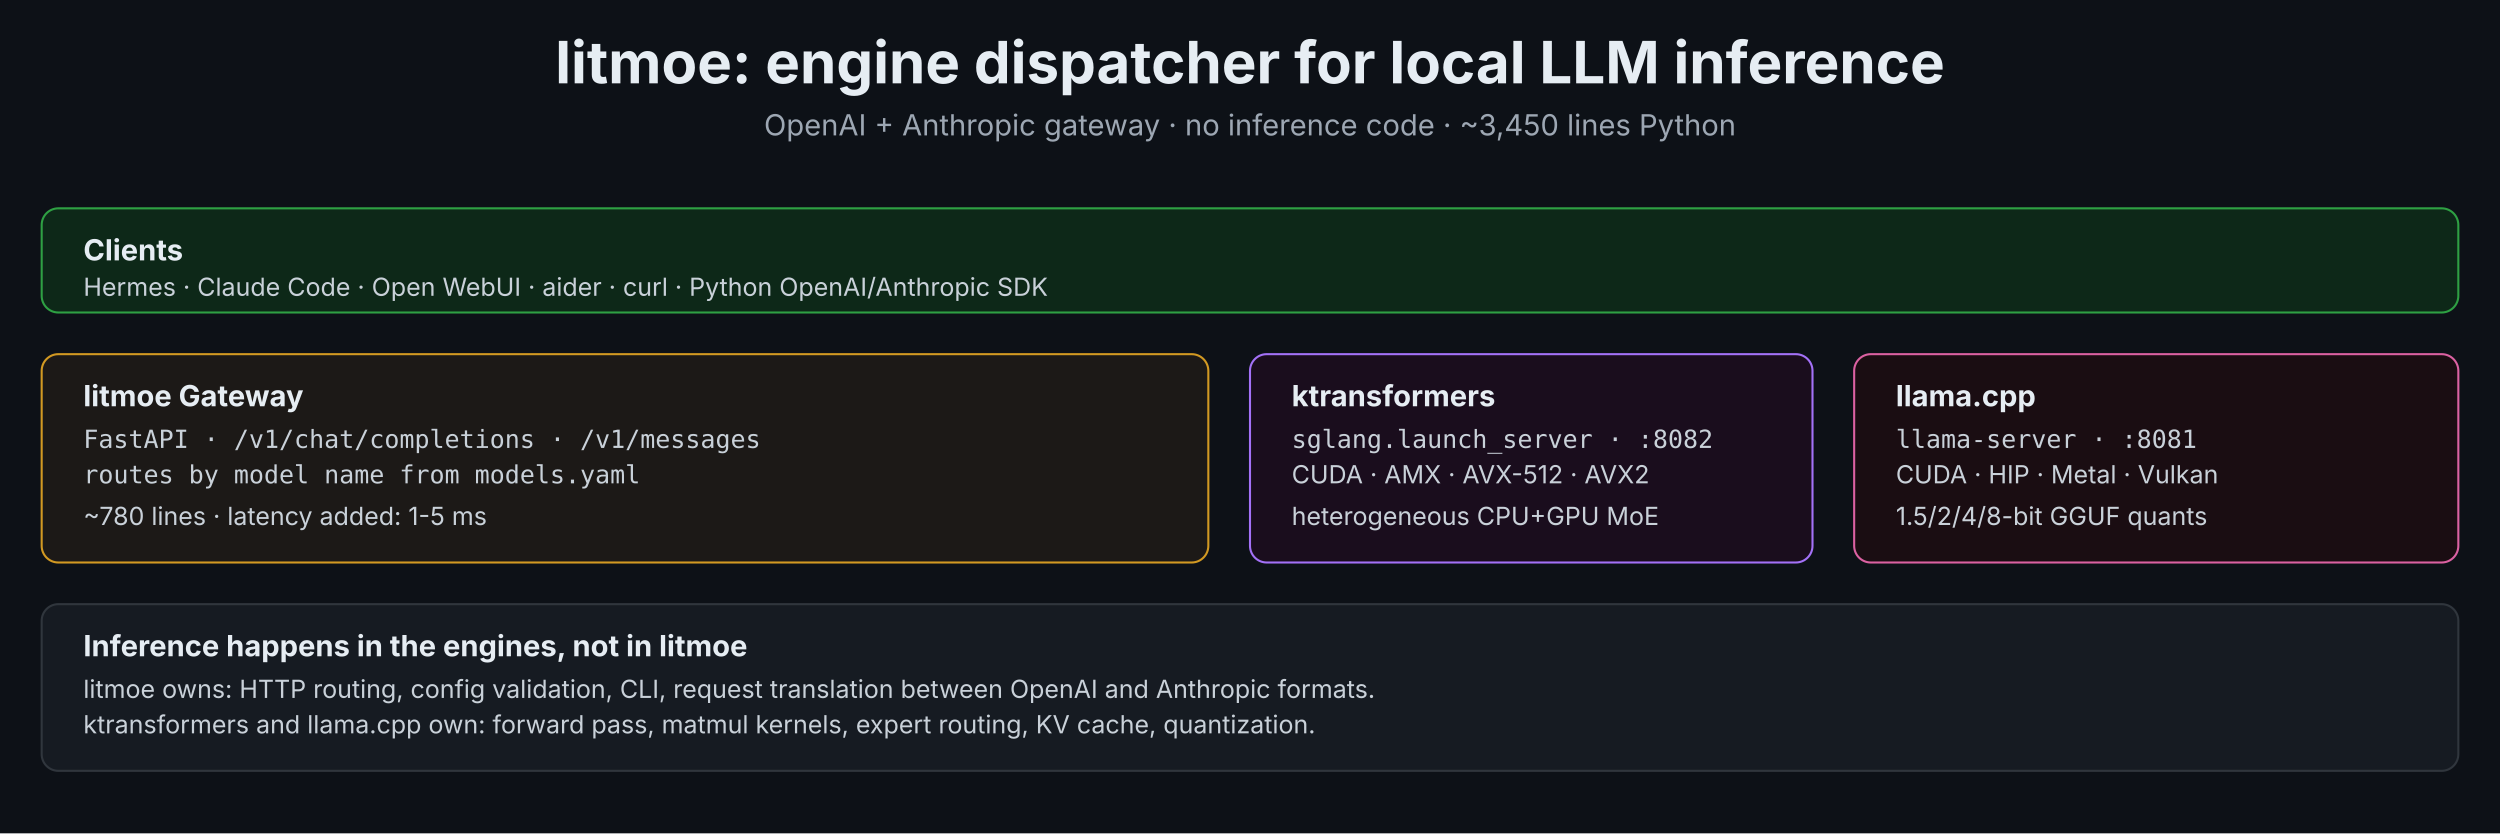
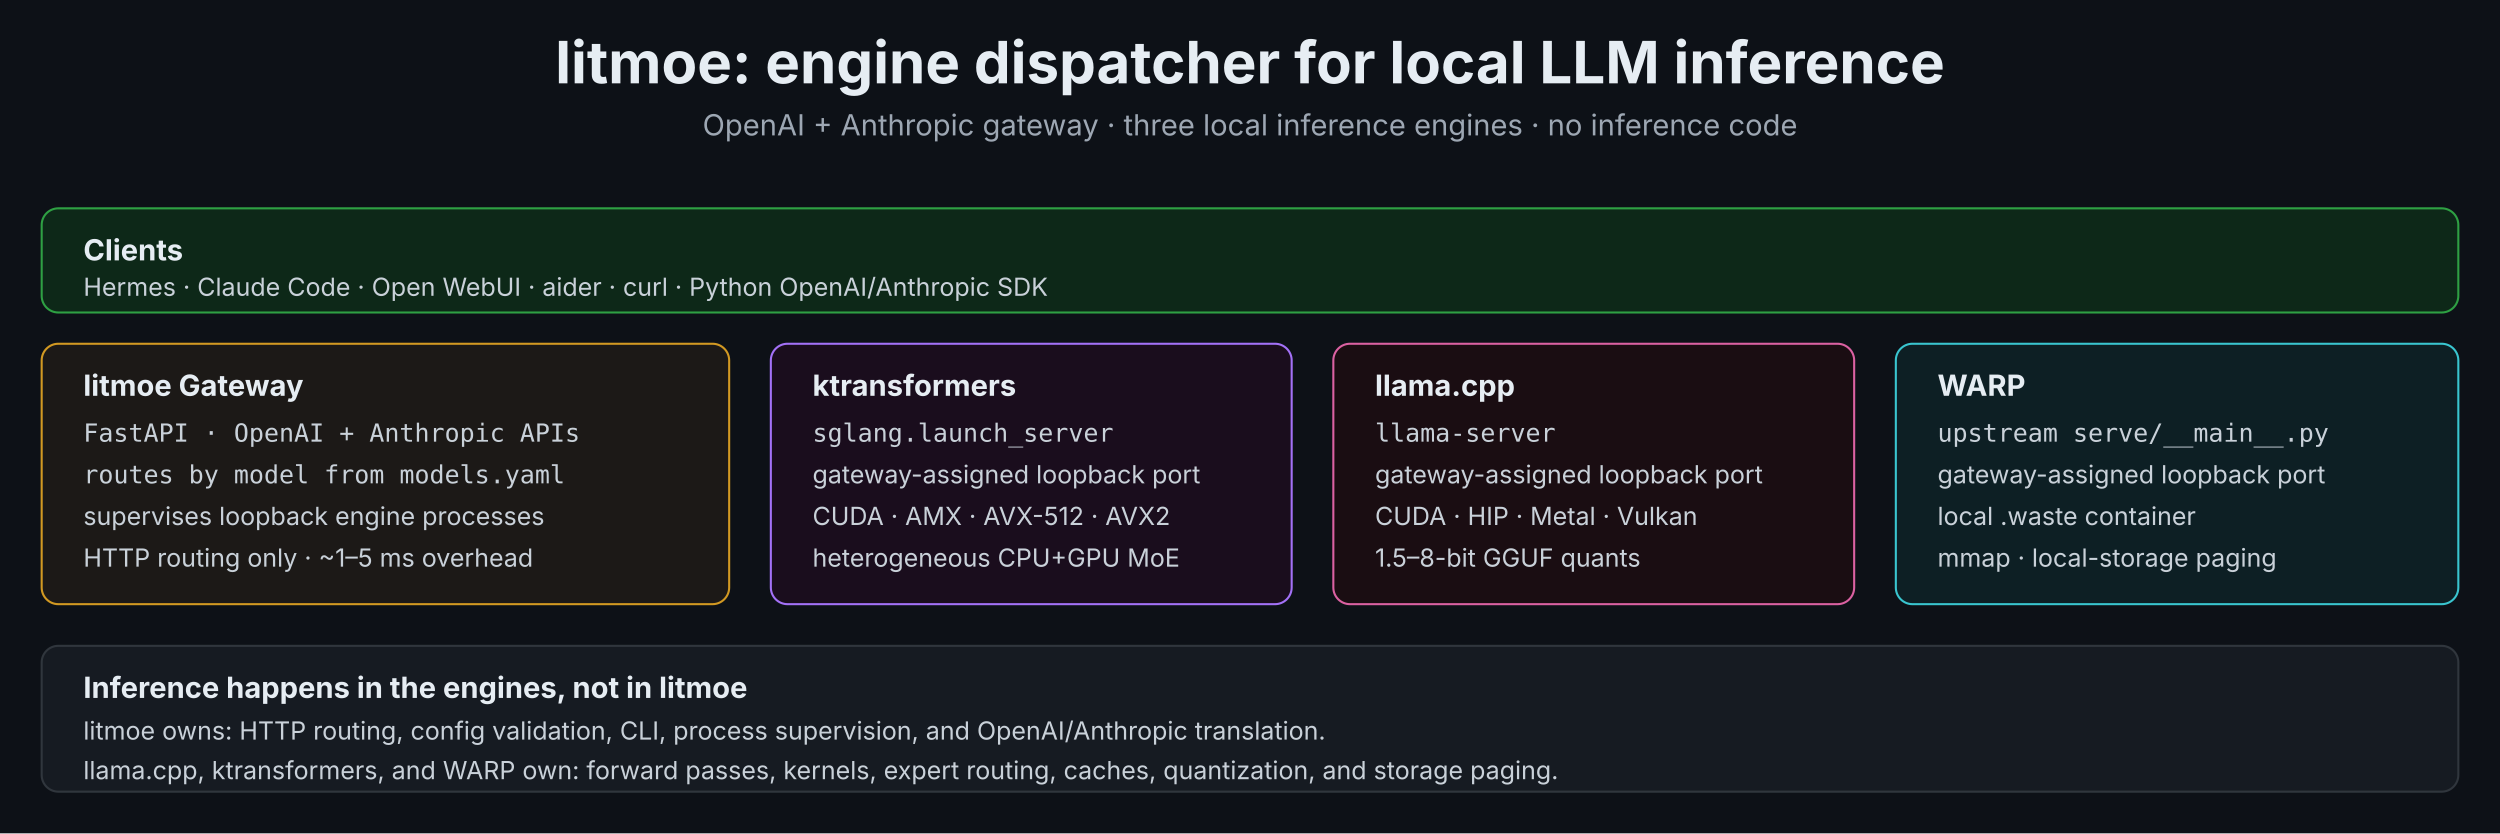
<svg xmlns="http://www.w3.org/2000/svg" viewBox="0 0 1200 400" font-family="-apple-system, system-ui, sans-serif">
  <style>
    .title { font-size: 28px; font-weight: 700; fill: #e6edf3; }
    .sub { font-size: 14px; fill: #9da7b3; }
    .section { font-size: 14px; font-weight: 700; fill: #e6edf3; }
    .body { font-size: 12px; fill: #c9d1d9; }
    .mono { font-family: SF Mono, Monaco, monospace; font-size: 12px; fill: #c9d1d9; }
  </style>
  <rect width="1200" height="400" fill="#0d1117" />
  <text x="600" y="40" text-anchor="middle" class="title">litmoe: engine dispatcher for local LLM inference</text>
-   <text x="600" y="65" text-anchor="middle" class="sub">OpenAI + Anthropic gateway · no inference code · ~3,450 lines Python</text>
+   <text x="600" y="65" text-anchor="middle" class="sub">OpenAI + Anthropic gateway · three local inference engines · no inference code</text>
  <rect x="20" y="100" width="1160" height="50" rx="8" fill="#0d2818" stroke="#2ea043" />
  <text x="40" y="125" class="section">Clients</text>
  <text x="40" y="142" class="body">Hermes · Claude Code · Open WebUI · aider · curl · Python OpenAI/Anthropic SDK</text>
-   <rect x="20" y="170" width="560" height="100" rx="8" fill="#1c1917" stroke="#d29922" />
-   <text x="40" y="195" class="section">litmoe Gateway</text>
-   <text x="40" y="215" class="mono">FastAPI · /v1/chat/completions · /v1/messages</text>
-   <text x="40" y="232" class="mono">routes by model name from models.yaml</text>
-   <text x="40" y="252" class="body">~780 lines · latency added: 1-5 ms</text>
-   <rect x="600" y="170" width="270" height="100" rx="8" fill="#1a0d1d" stroke="#a371f7" />
-   <text x="620" y="195" class="section">ktransformers</text>
-   <text x="620" y="215" class="mono">sglang.launch_server · :8082</text>
-   <text x="620" y="232" class="body">CUDA · AMX · AVX-512 · AVX2</text>
-   <text x="620" y="252" class="body">heterogeneous CPU+GPU MoE</text>
-   <rect x="890" y="170" width="290" height="100" rx="8" fill="#1a0d12" stroke="#db61a2" />
-   <text x="910" y="195" class="section">llama.cpp</text>
-   <text x="910" y="215" class="mono">llama-server · :8081</text>
-   <text x="910" y="232" class="body">CUDA · HIP · Metal · Vulkan</text>
-   <text x="910" y="252" class="body">1.5/2/4/8-bit GGUF quants</text>
-   <rect x="20" y="290" width="1160" height="80" rx="8" fill="#161b22" stroke="#30363d" />
-   <text x="40" y="315" class="section">Inference happens in the engines, not in litmoe</text>
-   <text x="40" y="335" class="body">litmoe owns: HTTP routing, config validation, CLI, request translation between OpenAI and Anthropic formats.</text>
-   <text x="40" y="352" class="body">ktransformers and llama.cpp own: forward pass, matmul kernels, expert routing, KV cache, quantization.</text>
+   <rect x="20" y="165" width="330" height="125" rx="8" fill="#1c1917" stroke="#d29922" />
+   <text x="40" y="190" class="section">litmoe Gateway</text>
+   <text x="40" y="212" class="mono">FastAPI · OpenAI + Anthropic APIs</text>
+   <text x="40" y="232" class="mono">routes by model from models.yaml</text>
+   <text x="40" y="252" class="body">supervises loopback engine processes</text>
+   <text x="40" y="272" class="body">HTTP routing only · ~1–5 ms overhead</text>
+   <rect x="370" y="165" width="250" height="125" rx="8" fill="#1a0d1d" stroke="#a371f7" />
+   <text x="390" y="190" class="section">ktransformers</text>
+   <text x="390" y="212" class="mono">sglang.launch_server</text>
+   <text x="390" y="232" class="body">gateway-assigned loopback port</text>
+   <text x="390" y="252" class="body">CUDA · AMX · AVX-512 · AVX2</text>
+   <text x="390" y="272" class="body">heterogeneous CPU+GPU MoE</text>
+   <rect x="640" y="165" width="250" height="125" rx="8" fill="#1a0d12" stroke="#db61a2" />
+   <text x="660" y="190" class="section">llama.cpp</text>
+   <text x="660" y="212" class="mono">llama-server</text>
+   <text x="660" y="232" class="body">gateway-assigned loopback port</text>
+   <text x="660" y="252" class="body">CUDA · HIP · Metal · Vulkan</text>
+   <text x="660" y="272" class="body">1.5–8-bit GGUF quants</text>
+   <rect x="910" y="165" width="270" height="125" rx="8" fill="#0d1f24" stroke="#39c5cf" />
+   <text x="930" y="190" class="section">WARP</text>
+   <text x="930" y="212" class="mono">upstream serve/__main__.py</text>
+   <text x="930" y="232" class="body">gateway-assigned loopback port</text>
+   <text x="930" y="252" class="body">local .waste container</text>
+   <text x="930" y="272" class="body">mmap · local-storage paging</text>
+   <rect x="20" y="310" width="1160" height="70" rx="8" fill="#161b22" stroke="#30363d" />
+   <text x="40" y="335" class="section">Inference happens in the engines, not in litmoe</text>
+   <text x="40" y="355" class="body">litmoe owns: HTTP routing, config validation, CLI, process supervision, and OpenAI/Anthropic translation.</text>
+   <text x="40" y="374" class="body">llama.cpp, ktransformers, and WARP own: forward passes, kernels, expert routing, caches, quantization, and storage paging.</text>
</svg>
